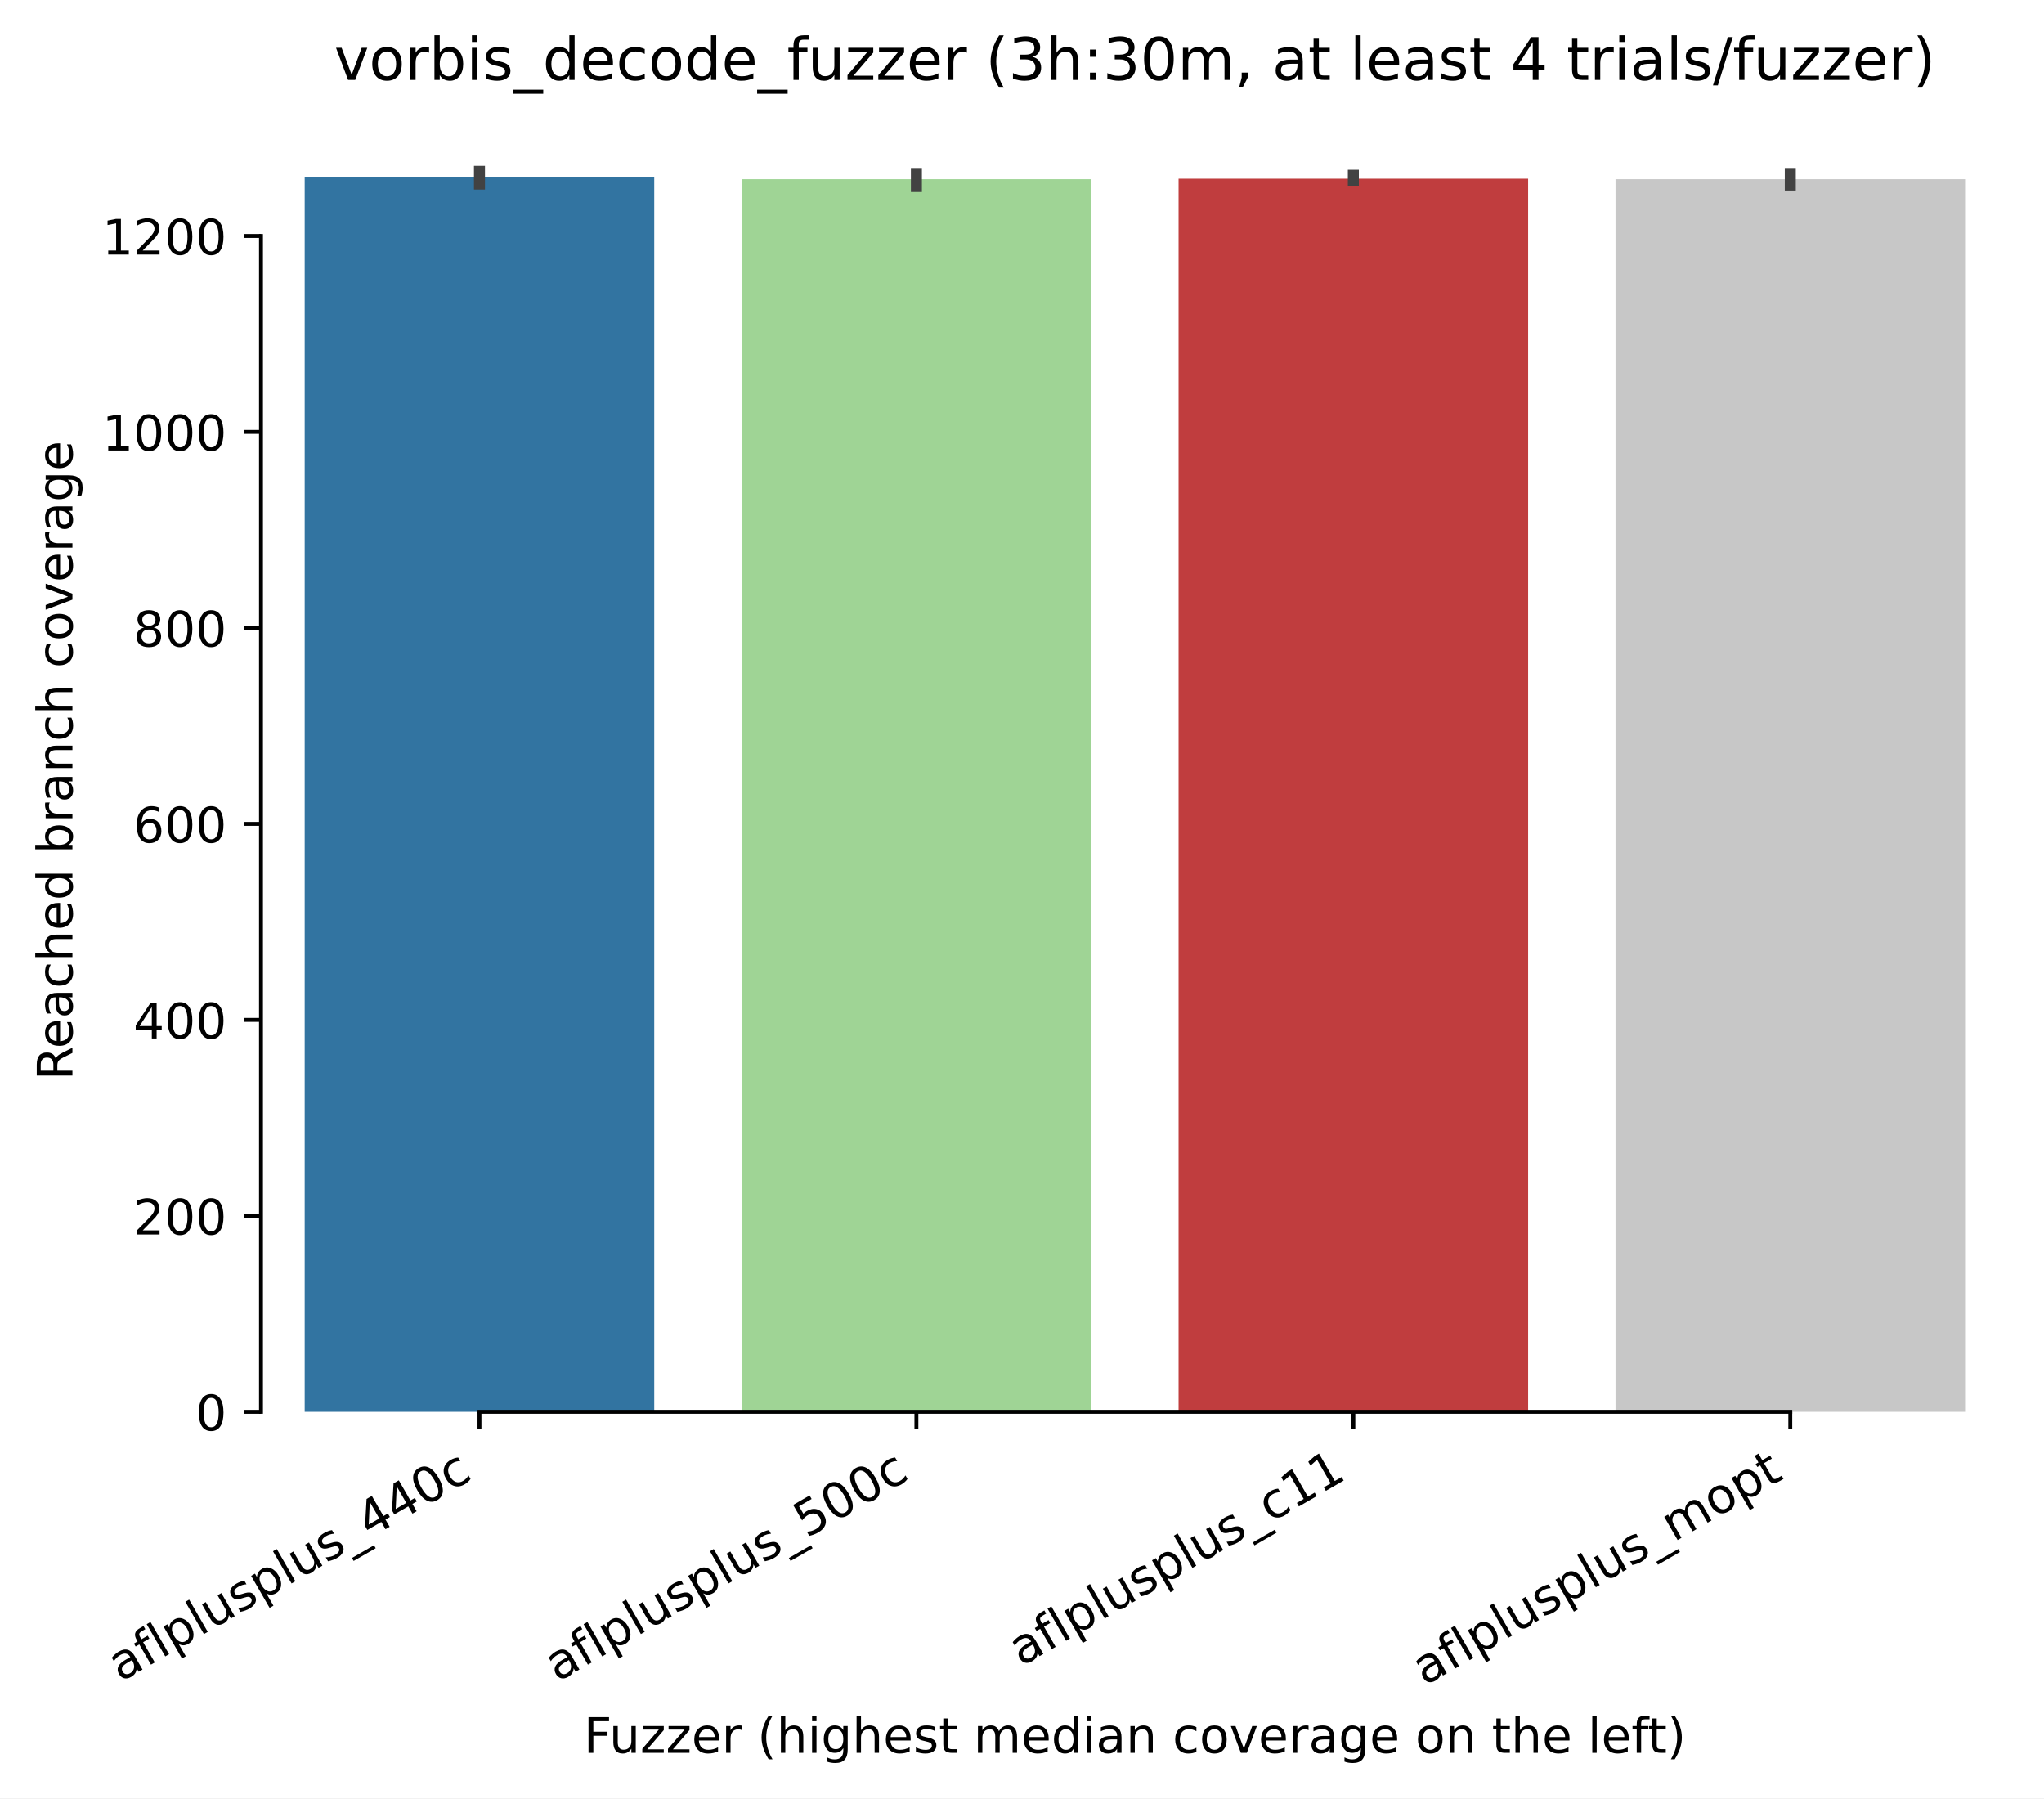
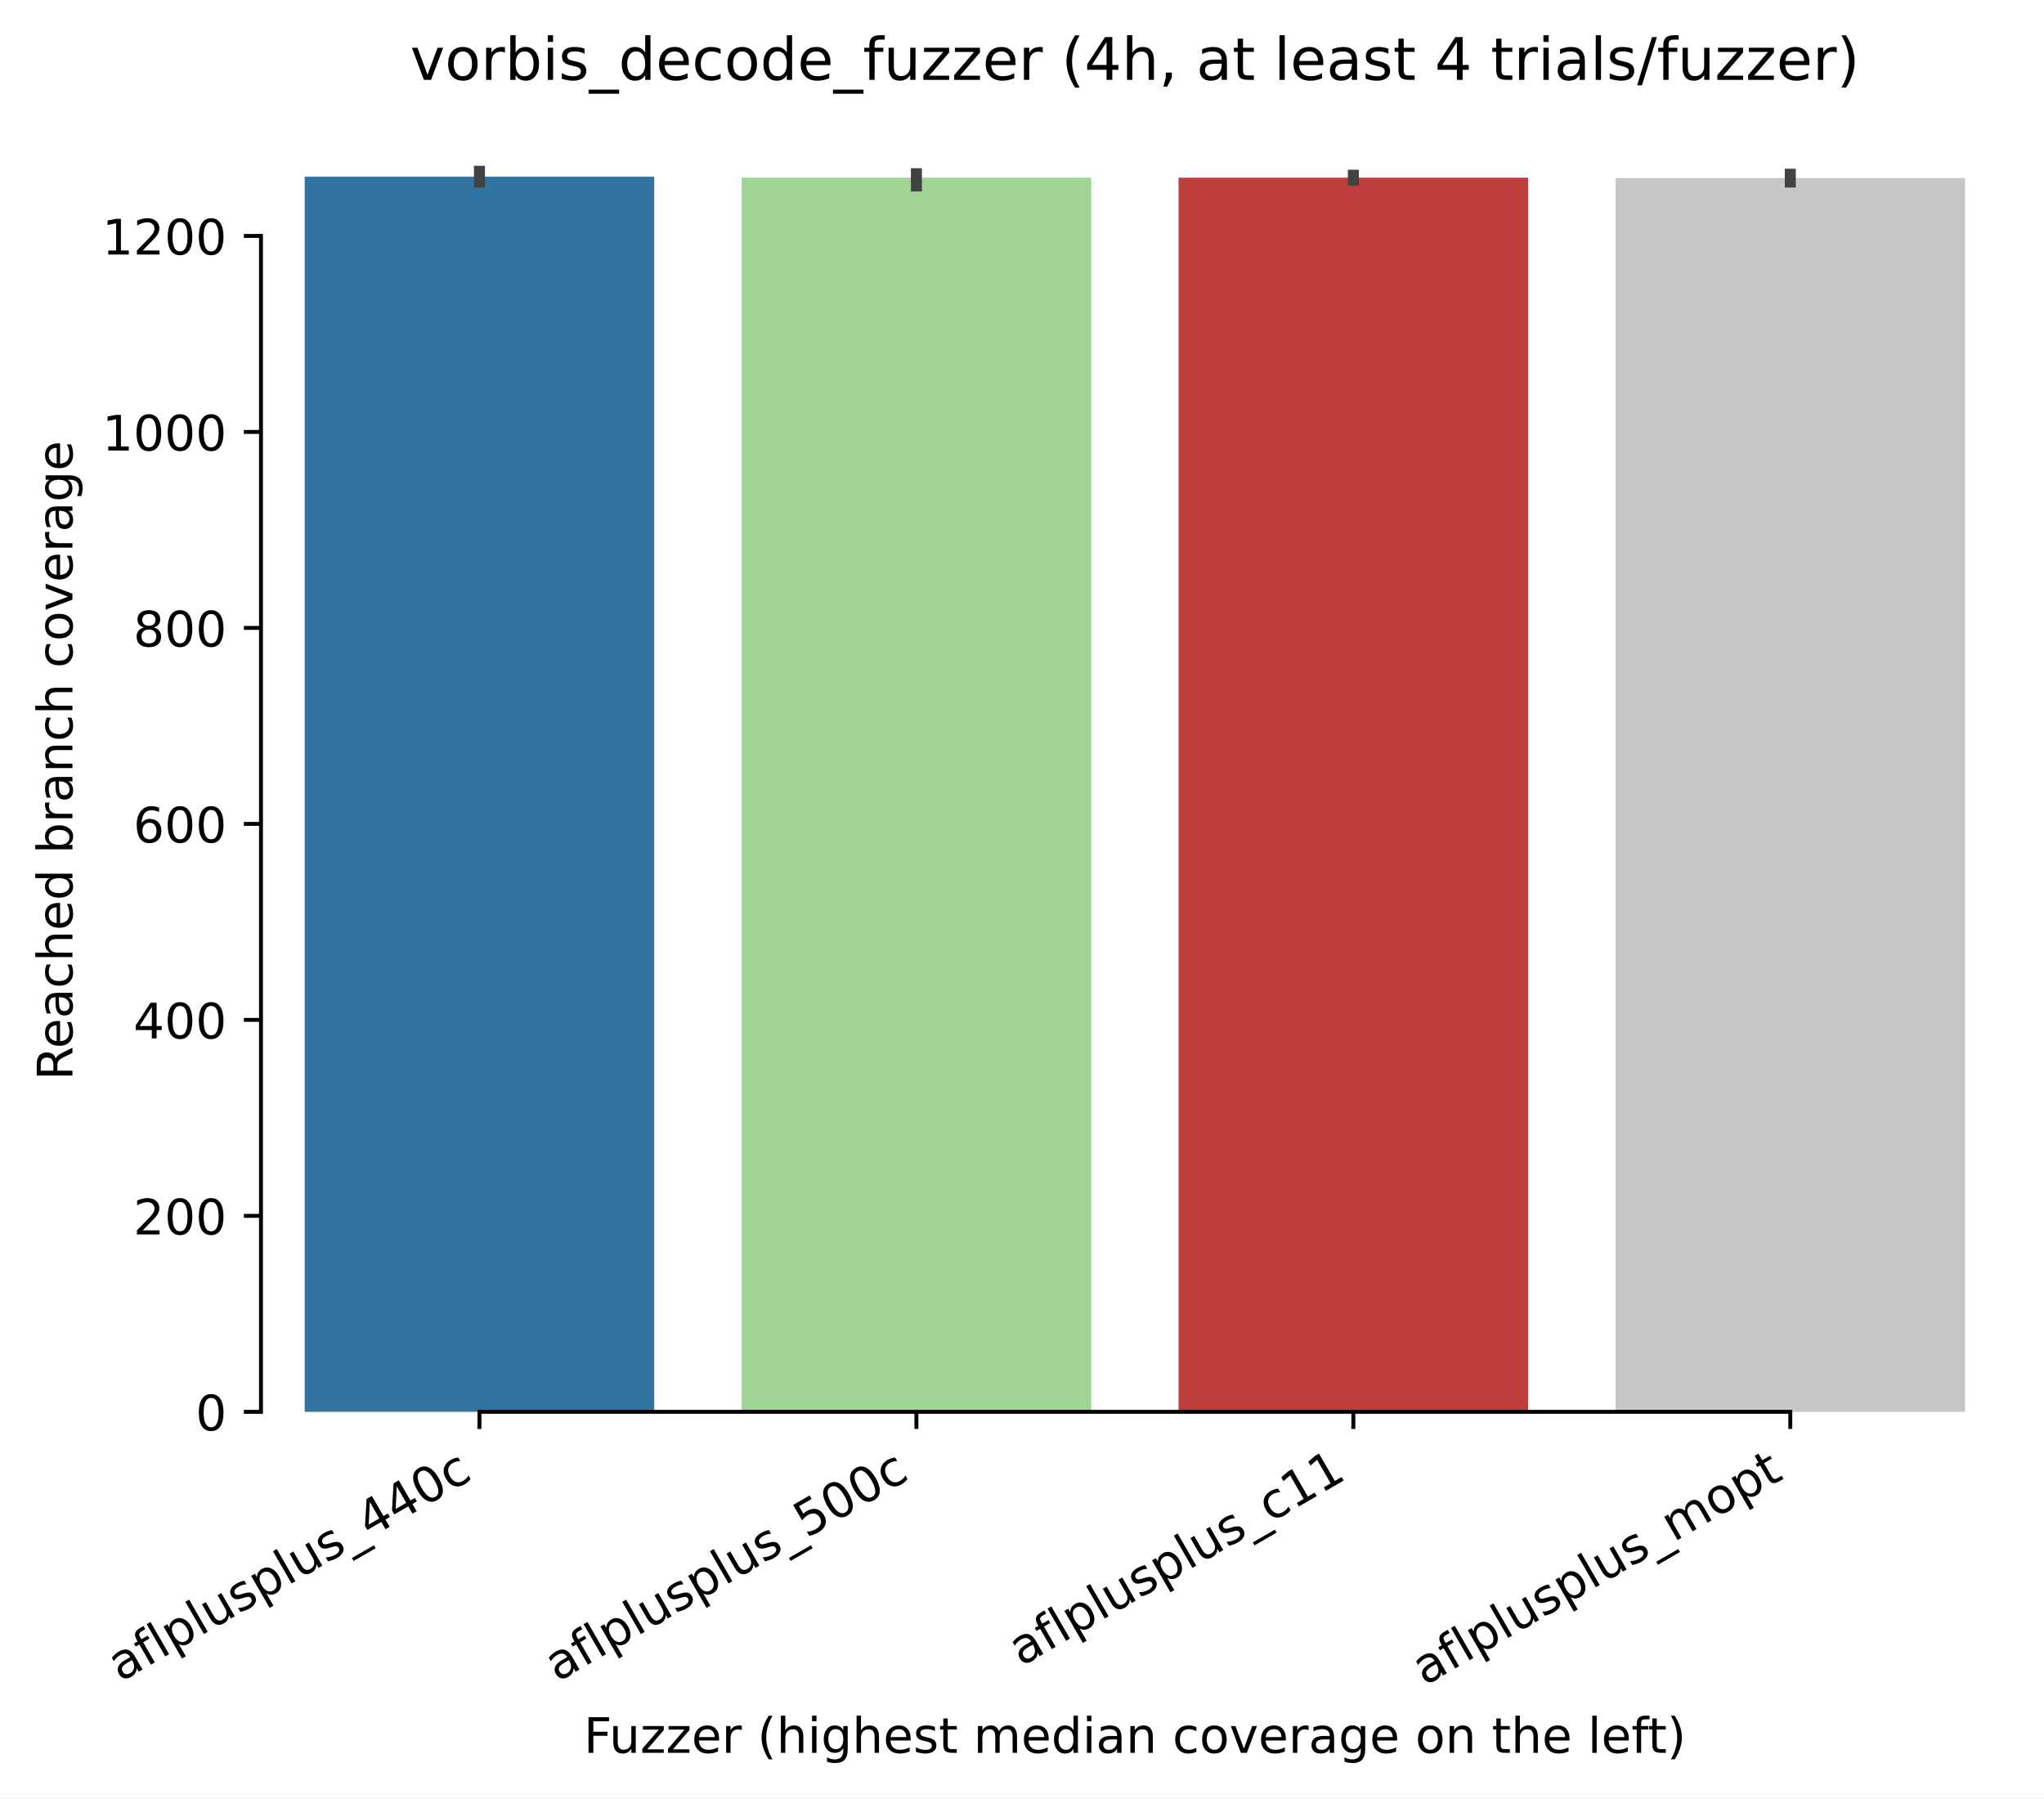
<svg xmlns="http://www.w3.org/2000/svg" xmlns:xlink="http://www.w3.org/1999/xlink" width="417.648pt" height="367.381pt" viewBox="0 0 417.648 367.381" version="1.1">
  <defs>
    <style type="text/css">*{stroke-linejoin: round; stroke-linecap: butt}</style>
  </defs>
  <g id="figure_1">
    <g id="patch_1">
      <path d="M 0 367.381  L 417.648 367.381  L 417.648 0  L 0 0  z " style="fill: #ffffff" />
    </g>
    <g id="axes_1">
      <g id="patch_2">
        <path d="M 53.328 288.43  L 410.448 288.43  L 410.448 22.318  L 53.328 22.318  z " style="fill: #ffffff" />
      </g>
      <g id="patch_3">
-         <path d="M 62.256 288.43  L 133.68 288.43  L 133.68 36.091  L 62.256 36.091  z " clip-path="url(#p01174672d9)" style="fill: #3274a1" />
+         <path d="M 62.256 288.43  L 133.68 288.43  L 133.68 36.091  L 62.256 36.091  z " clip-path="url(#p5351b01f39)" style="fill: #3274a1" />
      </g>
      <g id="patch_4">
-         <path d="M 151.536 288.43  L 222.96 288.43  L 222.96 36.592  L 151.536 36.592  z " clip-path="url(#p01174672d9)" style="fill: #9fd495" />
+         <path d="M 151.536 288.43  L 222.96 288.43  L 222.96 36.291  L 151.536 36.291  z " clip-path="url(#p5351b01f39)" style="fill: #9fd495" />
      </g>
      <g id="patch_5">
-         <path d="M 240.816 288.43  L 312.24 288.43  L 312.24 36.492  L 240.816 36.492  z " clip-path="url(#p01174672d9)" style="fill: #c03d3e" />
+         <path d="M 240.816 288.43  L 312.24 288.43  L 312.24 36.291  L 240.816 36.291  z " clip-path="url(#p5351b01f39)" style="fill: #c03d3e" />
      </g>
      <g id="patch_6">
-         <path d="M 330.096 288.43  L 401.52 288.43  L 401.52 36.592  L 330.096 36.592  z " clip-path="url(#p01174672d9)" style="fill: #c7c7c7" />
+         <path d="M 330.096 288.43  L 401.52 288.43  L 401.52 36.391  L 330.096 36.391  z " clip-path="url(#p5351b01f39)" style="fill: #c7c7c7" />
      </g>
      <g id="matplotlib.axis_1">
        <g id="xtick_1">
          <g id="line2d_1">
            <defs>
-               <path id="m7e0eec6a4f" d="M 0 0  L 0 3.5  " style="stroke: #000000; stroke-width: 0.8" />
+               <path id="m32905f168a" d="M 0 0  L 0 3.5  " style="stroke: #000000; stroke-width: 0.8" />
            </defs>
            <g>
-               <use xlink:href="#m7e0eec6a4f" x="97.968" y="288.43" style="stroke: #000000; stroke-width: 0.8" />
+               <use xlink:href="#m32905f168a" x="97.968" y="288.43" style="stroke: #000000; stroke-width: 0.8" />
            </g>
          </g>
          <g id="text_1">
            <g transform="translate(24.59788 343.6903) rotate(-30) scale(0.1 -0.1)">
              <defs>
                <path id="DejaVuSans-61" d="M 2194 1759  Q 1497 1759 1228 1600  Q 959 1441 959 1056  Q 959 750 1161 570  Q 1363 391 1709 391  Q 2188 391 2477 730  Q 2766 1069 2766 1631  L 2766 1759  L 2194 1759  z M 3341 1997  L 3341 0  L 2766 0  L 2766 531  Q 2569 213 2275 61  Q 1981 -91 1556 -91  Q 1019 -91 701 211  Q 384 513 384 1019  Q 384 1609 779 1909  Q 1175 2209 1959 2209  L 2766 2209  L 2766 2266  Q 2766 2663 2505 2880  Q 2244 3097 1772 3097  Q 1472 3097 1187 3025  Q 903 2953 641 2809  L 641 3341  Q 956 3463 1253 3523  Q 1550 3584 1831 3584  Q 2591 3584 2966 3190  Q 3341 2797 3341 1997  z " transform="scale(0.015625)" />
                <path id="DejaVuSans-66" d="M 2375 4863  L 2375 4384  L 1825 4384  Q 1516 4384 1395 4259  Q 1275 4134 1275 3809  L 1275 3500  L 2222 3500  L 2222 3053  L 1275 3053  L 1275 0  L 697 0  L 697 3053  L 147 3053  L 147 3500  L 697 3500  L 697 3744  Q 697 4328 969 4595  Q 1241 4863 1831 4863  L 2375 4863  z " transform="scale(0.015625)" />
                <path id="DejaVuSans-6c" d="M 603 4863  L 1178 4863  L 1178 0  L 603 0  L 603 4863  z " transform="scale(0.015625)" />
                <path id="DejaVuSans-70" d="M 1159 525  L 1159 -1331  L 581 -1331  L 581 3500  L 1159 3500  L 1159 2969  Q 1341 3281 1617 3432  Q 1894 3584 2278 3584  Q 2916 3584 3314 3078  Q 3713 2572 3713 1747  Q 3713 922 3314 415  Q 2916 -91 2278 -91  Q 1894 -91 1617 61  Q 1341 213 1159 525  z M 3116 1747  Q 3116 2381 2855 2742  Q 2594 3103 2138 3103  Q 1681 3103 1420 2742  Q 1159 2381 1159 1747  Q 1159 1113 1420 752  Q 1681 391 2138 391  Q 2594 391 2855 752  Q 3116 1113 3116 1747  z " transform="scale(0.015625)" />
                <path id="DejaVuSans-75" d="M 544 1381  L 544 3500  L 1119 3500  L 1119 1403  Q 1119 906 1312 657  Q 1506 409 1894 409  Q 2359 409 2629 706  Q 2900 1003 2900 1516  L 2900 3500  L 3475 3500  L 3475 0  L 2900 0  L 2900 538  Q 2691 219 2414 64  Q 2138 -91 1772 -91  Q 1169 -91 856 284  Q 544 659 544 1381  z M 1991 3584  L 1991 3584  z " transform="scale(0.015625)" />
                <path id="DejaVuSans-73" d="M 2834 3397  L 2834 2853  Q 2591 2978 2328 3040  Q 2066 3103 1784 3103  Q 1356 3103 1142 2972  Q 928 2841 928 2578  Q 928 2378 1081 2264  Q 1234 2150 1697 2047  L 1894 2003  Q 2506 1872 2764 1633  Q 3022 1394 3022 966  Q 3022 478 2636 193  Q 2250 -91 1575 -91  Q 1294 -91 989 -36  Q 684 19 347 128  L 347 722  Q 666 556 975 473  Q 1284 391 1588 391  Q 1994 391 2212 530  Q 2431 669 2431 922  Q 2431 1156 2273 1281  Q 2116 1406 1581 1522  L 1381 1569  Q 847 1681 609 1914  Q 372 2147 372 2553  Q 372 3047 722 3315  Q 1072 3584 1716 3584  Q 2034 3584 2315 3537  Q 2597 3491 2834 3397  z " transform="scale(0.015625)" />
                <path id="DejaVuSans-5f" d="M 3263 -1063  L 3263 -1509  L -63 -1509  L -63 -1063  L 3263 -1063  z " transform="scale(0.015625)" />
                <path id="DejaVuSans-34" d="M 2419 4116  L 825 1625  L 2419 1625  L 2419 4116  z M 2253 4666  L 3047 4666  L 3047 1625  L 3713 1625  L 3713 1100  L 3047 1100  L 3047 0  L 2419 0  L 2419 1100  L 313 1100  L 313 1709  L 2253 4666  z " transform="scale(0.015625)" />
                <path id="DejaVuSans-30" d="M 2034 4250  Q 1547 4250 1301 3770  Q 1056 3291 1056 2328  Q 1056 1369 1301 889  Q 1547 409 2034 409  Q 2525 409 2770 889  Q 3016 1369 3016 2328  Q 3016 3291 2770 3770  Q 2525 4250 2034 4250  z M 2034 4750  Q 2819 4750 3233 4129  Q 3647 3509 3647 2328  Q 3647 1150 3233 529  Q 2819 -91 2034 -91  Q 1250 -91 836 529  Q 422 1150 422 2328  Q 422 3509 836 4129  Q 1250 4750 2034 4750  z " transform="scale(0.015625)" />
                <path id="DejaVuSans-63" d="M 3122 3366  L 3122 2828  Q 2878 2963 2633 3030  Q 2388 3097 2138 3097  Q 1578 3097 1268 2742  Q 959 2388 959 1747  Q 959 1106 1268 751  Q 1578 397 2138 397  Q 2388 397 2633 464  Q 2878 531 3122 666  L 3122 134  Q 2881 22 2623 -34  Q 2366 -91 2075 -91  Q 1284 -91 818 406  Q 353 903 353 1747  Q 353 2603 823 3093  Q 1294 3584 2113 3584  Q 2378 3584 2631 3529  Q 2884 3475 3122 3366  z " transform="scale(0.015625)" />
              </defs>
              <use xlink:href="#DejaVuSans-61" />
              <use xlink:href="#DejaVuSans-66" transform="translate(61.2793 0)" />
              <use xlink:href="#DejaVuSans-6c" transform="translate(96.48438 0)" />
              <use xlink:href="#DejaVuSans-70" transform="translate(124.2676 0)" />
              <use xlink:href="#DejaVuSans-6c" transform="translate(187.7441 0)" />
              <use xlink:href="#DejaVuSans-75" transform="translate(215.5273 0)" />
              <use xlink:href="#DejaVuSans-73" transform="translate(278.9062 0)" />
              <use xlink:href="#DejaVuSans-70" transform="translate(331.0059 0)" />
              <use xlink:href="#DejaVuSans-6c" transform="translate(394.4824 0)" />
              <use xlink:href="#DejaVuSans-75" transform="translate(422.2656 0)" />
              <use xlink:href="#DejaVuSans-73" transform="translate(485.6445 0)" />
              <use xlink:href="#DejaVuSans-5f" transform="translate(537.7441 0)" />
              <use xlink:href="#DejaVuSans-34" transform="translate(587.7441 0)" />
              <use xlink:href="#DejaVuSans-34" transform="translate(651.3672 0)" />
              <use xlink:href="#DejaVuSans-30" transform="translate(714.9902 0)" />
              <use xlink:href="#DejaVuSans-63" transform="translate(778.6133 0)" />
            </g>
          </g>
        </g>
        <g id="xtick_2">
          <g id="line2d_2">
            <g>
-               <use xlink:href="#m7e0eec6a4f" x="187.248" y="288.43" style="stroke: #000000; stroke-width: 0.8" />
+               <use xlink:href="#m32905f168a" x="187.248" y="288.43" style="stroke: #000000; stroke-width: 0.8" />
            </g>
          </g>
          <g id="text_2">
            <g transform="translate(113.8779 343.6903) rotate(-30) scale(0.1 -0.1)">
              <defs>
                <path id="DejaVuSans-35" d="M 691 4666  L 3169 4666  L 3169 4134  L 1269 4134  L 1269 2991  Q 1406 3038 1543 3061  Q 1681 3084 1819 3084  Q 2600 3084 3056 2656  Q 3513 2228 3513 1497  Q 3513 744 3044 326  Q 2575 -91 1722 -91  Q 1428 -91 1123 -41  Q 819 9 494 109  L 494 744  Q 775 591 1075 516  Q 1375 441 1709 441  Q 2250 441 2565 725  Q 2881 1009 2881 1497  Q 2881 1984 2565 2268  Q 2250 2553 1709 2553  Q 1456 2553 1204 2497  Q 953 2441 691 2322  L 691 4666  z " transform="scale(0.015625)" />
              </defs>
              <use xlink:href="#DejaVuSans-61" />
              <use xlink:href="#DejaVuSans-66" transform="translate(61.2793 0)" />
              <use xlink:href="#DejaVuSans-6c" transform="translate(96.48438 0)" />
              <use xlink:href="#DejaVuSans-70" transform="translate(124.2676 0)" />
              <use xlink:href="#DejaVuSans-6c" transform="translate(187.7441 0)" />
              <use xlink:href="#DejaVuSans-75" transform="translate(215.5273 0)" />
              <use xlink:href="#DejaVuSans-73" transform="translate(278.9062 0)" />
              <use xlink:href="#DejaVuSans-70" transform="translate(331.0059 0)" />
              <use xlink:href="#DejaVuSans-6c" transform="translate(394.4824 0)" />
              <use xlink:href="#DejaVuSans-75" transform="translate(422.2656 0)" />
              <use xlink:href="#DejaVuSans-73" transform="translate(485.6445 0)" />
              <use xlink:href="#DejaVuSans-5f" transform="translate(537.7441 0)" />
              <use xlink:href="#DejaVuSans-35" transform="translate(587.7441 0)" />
              <use xlink:href="#DejaVuSans-30" transform="translate(651.3672 0)" />
              <use xlink:href="#DejaVuSans-30" transform="translate(714.9902 0)" />
              <use xlink:href="#DejaVuSans-63" transform="translate(778.6133 0)" />
            </g>
          </g>
        </g>
        <g id="xtick_3">
          <g id="line2d_3">
            <g>
-               <use xlink:href="#m7e0eec6a4f" x="276.528" y="288.43" style="stroke: #000000; stroke-width: 0.8" />
+               <use xlink:href="#m32905f168a" x="276.528" y="288.43" style="stroke: #000000; stroke-width: 0.8" />
            </g>
          </g>
          <g id="text_3">
            <g transform="translate(208.668 340.509) rotate(-30) scale(0.1 -0.1)">
              <defs>
                <path id="DejaVuSans-31" d="M 794 531  L 1825 531  L 1825 4091  L 703 3866  L 703 4441  L 1819 4666  L 2450 4666  L 2450 531  L 3481 531  L 3481 0  L 794 0  L 794 531  z " transform="scale(0.015625)" />
              </defs>
              <use xlink:href="#DejaVuSans-61" />
              <use xlink:href="#DejaVuSans-66" transform="translate(61.2793 0)" />
              <use xlink:href="#DejaVuSans-6c" transform="translate(96.48438 0)" />
              <use xlink:href="#DejaVuSans-70" transform="translate(124.2676 0)" />
              <use xlink:href="#DejaVuSans-6c" transform="translate(187.7441 0)" />
              <use xlink:href="#DejaVuSans-75" transform="translate(215.5273 0)" />
              <use xlink:href="#DejaVuSans-73" transform="translate(278.9062 0)" />
              <use xlink:href="#DejaVuSans-70" transform="translate(331.0059 0)" />
              <use xlink:href="#DejaVuSans-6c" transform="translate(394.4824 0)" />
              <use xlink:href="#DejaVuSans-75" transform="translate(422.2656 0)" />
              <use xlink:href="#DejaVuSans-73" transform="translate(485.6445 0)" />
              <use xlink:href="#DejaVuSans-5f" transform="translate(537.7441 0)" />
              <use xlink:href="#DejaVuSans-63" transform="translate(587.7441 0)" />
              <use xlink:href="#DejaVuSans-31" transform="translate(642.7246 0)" />
              <use xlink:href="#DejaVuSans-31" transform="translate(706.3477 0)" />
            </g>
          </g>
        </g>
        <g id="xtick_4">
          <g id="line2d_4">
            <g>
-               <use xlink:href="#m7e0eec6a4f" x="365.808" y="288.43" style="stroke: #000000; stroke-width: 0.8" />
+               <use xlink:href="#m32905f168a" x="365.808" y="288.43" style="stroke: #000000; stroke-width: 0.8" />
            </g>
          </g>
          <g id="text_4">
            <g transform="translate(291.1023 344.4613) rotate(-30) scale(0.1 -0.1)">
              <defs>
                <path id="DejaVuSans-6d" d="M 3328 2828  Q 3544 3216 3844 3400  Q 4144 3584 4550 3584  Q 5097 3584 5394 3201  Q 5691 2819 5691 2113  L 5691 0  L 5113 0  L 5113 2094  Q 5113 2597 4934 2840  Q 4756 3084 4391 3084  Q 3944 3084 3684 2787  Q 3425 2491 3425 1978  L 3425 0  L 2847 0  L 2847 2094  Q 2847 2600 2669 2842  Q 2491 3084 2119 3084  Q 1678 3084 1418 2786  Q 1159 2488 1159 1978  L 1159 0  L 581 0  L 581 3500  L 1159 3500  L 1159 2956  Q 1356 3278 1631 3431  Q 1906 3584 2284 3584  Q 2666 3584 2933 3390  Q 3200 3197 3328 2828  z " transform="scale(0.015625)" />
                <path id="DejaVuSans-6f" d="M 1959 3097  Q 1497 3097 1228 2736  Q 959 2375 959 1747  Q 959 1119 1226 758  Q 1494 397 1959 397  Q 2419 397 2687 759  Q 2956 1122 2956 1747  Q 2956 2369 2687 2733  Q 2419 3097 1959 3097  z M 1959 3584  Q 2709 3584 3137 3096  Q 3566 2609 3566 1747  Q 3566 888 3137 398  Q 2709 -91 1959 -91  Q 1206 -91 779 398  Q 353 888 353 1747  Q 353 2609 779 3096  Q 1206 3584 1959 3584  z " transform="scale(0.015625)" />
                <path id="DejaVuSans-74" d="M 1172 4494  L 1172 3500  L 2356 3500  L 2356 3053  L 1172 3053  L 1172 1153  Q 1172 725 1289 603  Q 1406 481 1766 481  L 2356 481  L 2356 0  L 1766 0  Q 1100 0 847 248  Q 594 497 594 1153  L 594 3053  L 172 3053  L 172 3500  L 594 3500  L 594 4494  L 1172 4494  z " transform="scale(0.015625)" />
              </defs>
              <use xlink:href="#DejaVuSans-61" />
              <use xlink:href="#DejaVuSans-66" transform="translate(61.2793 0)" />
              <use xlink:href="#DejaVuSans-6c" transform="translate(96.48438 0)" />
              <use xlink:href="#DejaVuSans-70" transform="translate(124.2676 0)" />
              <use xlink:href="#DejaVuSans-6c" transform="translate(187.7441 0)" />
              <use xlink:href="#DejaVuSans-75" transform="translate(215.5273 0)" />
              <use xlink:href="#DejaVuSans-73" transform="translate(278.9062 0)" />
              <use xlink:href="#DejaVuSans-70" transform="translate(331.0059 0)" />
              <use xlink:href="#DejaVuSans-6c" transform="translate(394.4824 0)" />
              <use xlink:href="#DejaVuSans-75" transform="translate(422.2656 0)" />
              <use xlink:href="#DejaVuSans-73" transform="translate(485.6445 0)" />
              <use xlink:href="#DejaVuSans-5f" transform="translate(537.7441 0)" />
              <use xlink:href="#DejaVuSans-6d" transform="translate(587.7441 0)" />
              <use xlink:href="#DejaVuSans-6f" transform="translate(685.1562 0)" />
              <use xlink:href="#DejaVuSans-70" transform="translate(746.3379 0)" />
              <use xlink:href="#DejaVuSans-74" transform="translate(809.8145 0)" />
            </g>
          </g>
        </g>
        <g id="text_5">
          <g transform="translate(119.2702 358.1017) scale(0.1 -0.1)">
            <defs>
              <path id="DejaVuSans-46" d="M 628 4666  L 3309 4666  L 3309 4134  L 1259 4134  L 1259 2759  L 3109 2759  L 3109 2228  L 1259 2228  L 1259 0  L 628 0  L 628 4666  z " transform="scale(0.015625)" />
              <path id="DejaVuSans-7a" d="M 353 3500  L 3084 3500  L 3084 2975  L 922 459  L 3084 459  L 3084 0  L 275 0  L 275 525  L 2438 3041  L 353 3041  L 353 3500  z " transform="scale(0.015625)" />
              <path id="DejaVuSans-65" d="M 3597 1894  L 3597 1613  L 953 1613  Q 991 1019 1311 708  Q 1631 397 2203 397  Q 2534 397 2845 478  Q 3156 559 3463 722  L 3463 178  Q 3153 47 2828 -22  Q 2503 -91 2169 -91  Q 1331 -91 842 396  Q 353 884 353 1716  Q 353 2575 817 3079  Q 1281 3584 2069 3584  Q 2775 3584 3186 3129  Q 3597 2675 3597 1894  z M 3022 2063  Q 3016 2534 2758 2815  Q 2500 3097 2075 3097  Q 1594 3097 1305 2825  Q 1016 2553 972 2059  L 3022 2063  z " transform="scale(0.015625)" />
              <path id="DejaVuSans-72" d="M 2631 2963  Q 2534 3019 2420 3045  Q 2306 3072 2169 3072  Q 1681 3072 1420 2755  Q 1159 2438 1159 1844  L 1159 0  L 581 0  L 581 3500  L 1159 3500  L 1159 2956  Q 1341 3275 1631 3429  Q 1922 3584 2338 3584  Q 2397 3584 2469 3576  Q 2541 3569 2628 3553  L 2631 2963  z " transform="scale(0.015625)" />
              <path id="DejaVuSans-20" transform="scale(0.015625)" />
              <path id="DejaVuSans-28" d="M 1984 4856  Q 1566 4138 1362 3434  Q 1159 2731 1159 2009  Q 1159 1288 1364 580  Q 1569 -128 1984 -844  L 1484 -844  Q 1016 -109 783 600  Q 550 1309 550 2009  Q 550 2706 781 3412  Q 1013 4119 1484 4856  L 1984 4856  z " transform="scale(0.015625)" />
              <path id="DejaVuSans-68" d="M 3513 2113  L 3513 0  L 2938 0  L 2938 2094  Q 2938 2591 2744 2837  Q 2550 3084 2163 3084  Q 1697 3084 1428 2787  Q 1159 2491 1159 1978  L 1159 0  L 581 0  L 581 4863  L 1159 4863  L 1159 2956  Q 1366 3272 1645 3428  Q 1925 3584 2291 3584  Q 2894 3584 3203 3211  Q 3513 2838 3513 2113  z " transform="scale(0.015625)" />
              <path id="DejaVuSans-69" d="M 603 3500  L 1178 3500  L 1178 0  L 603 0  L 603 3500  z M 603 4863  L 1178 4863  L 1178 4134  L 603 4134  L 603 4863  z " transform="scale(0.015625)" />
              <path id="DejaVuSans-67" d="M 2906 1791  Q 2906 2416 2648 2759  Q 2391 3103 1925 3103  Q 1463 3103 1205 2759  Q 947 2416 947 1791  Q 947 1169 1205 825  Q 1463 481 1925 481  Q 2391 481 2648 825  Q 2906 1169 2906 1791  z M 3481 434  Q 3481 -459 3084 -895  Q 2688 -1331 1869 -1331  Q 1566 -1331 1297 -1286  Q 1028 -1241 775 -1147  L 775 -588  Q 1028 -725 1275 -790  Q 1522 -856 1778 -856  Q 2344 -856 2625 -561  Q 2906 -266 2906 331  L 2906 616  Q 2728 306 2450 153  Q 2172 0 1784 0  Q 1141 0 747 490  Q 353 981 353 1791  Q 353 2603 747 3093  Q 1141 3584 1784 3584  Q 2172 3584 2450 3431  Q 2728 3278 2906 2969  L 2906 3500  L 3481 3500  L 3481 434  z " transform="scale(0.015625)" />
              <path id="DejaVuSans-64" d="M 2906 2969  L 2906 4863  L 3481 4863  L 3481 0  L 2906 0  L 2906 525  Q 2725 213 2448 61  Q 2172 -91 1784 -91  Q 1150 -91 751 415  Q 353 922 353 1747  Q 353 2572 751 3078  Q 1150 3584 1784 3584  Q 2172 3584 2448 3432  Q 2725 3281 2906 2969  z M 947 1747  Q 947 1113 1208 752  Q 1469 391 1925 391  Q 2381 391 2643 752  Q 2906 1113 2906 1747  Q 2906 2381 2643 2742  Q 2381 3103 1925 3103  Q 1469 3103 1208 2742  Q 947 2381 947 1747  z " transform="scale(0.015625)" />
              <path id="DejaVuSans-6e" d="M 3513 2113  L 3513 0  L 2938 0  L 2938 2094  Q 2938 2591 2744 2837  Q 2550 3084 2163 3084  Q 1697 3084 1428 2787  Q 1159 2491 1159 1978  L 1159 0  L 581 0  L 581 3500  L 1159 3500  L 1159 2956  Q 1366 3272 1645 3428  Q 1925 3584 2291 3584  Q 2894 3584 3203 3211  Q 3513 2838 3513 2113  z " transform="scale(0.015625)" />
              <path id="DejaVuSans-76" d="M 191 3500  L 800 3500  L 1894 563  L 2988 3500  L 3597 3500  L 2284 0  L 1503 0  L 191 3500  z " transform="scale(0.015625)" />
              <path id="DejaVuSans-29" d="M 513 4856  L 1013 4856  Q 1481 4119 1714 3412  Q 1947 2706 1947 2009  Q 1947 1309 1714 600  Q 1481 -109 1013 -844  L 513 -844  Q 928 -128 1133 580  Q 1338 1288 1338 2009  Q 1338 2731 1133 3434  Q 928 4138 513 4856  z " transform="scale(0.015625)" />
            </defs>
            <use xlink:href="#DejaVuSans-46" />
            <use xlink:href="#DejaVuSans-75" transform="translate(52.01953 0)" />
            <use xlink:href="#DejaVuSans-7a" transform="translate(115.3984 0)" />
            <use xlink:href="#DejaVuSans-7a" transform="translate(167.8887 0)" />
            <use xlink:href="#DejaVuSans-65" transform="translate(220.3789 0)" />
            <use xlink:href="#DejaVuSans-72" transform="translate(281.9023 0)" />
            <use xlink:href="#DejaVuSans-20" transform="translate(323.0156 0)" />
            <use xlink:href="#DejaVuSans-28" transform="translate(354.8027 0)" />
            <use xlink:href="#DejaVuSans-68" transform="translate(393.8164 0)" />
            <use xlink:href="#DejaVuSans-69" transform="translate(457.1953 0)" />
            <use xlink:href="#DejaVuSans-67" transform="translate(484.9785 0)" />
            <use xlink:href="#DejaVuSans-68" transform="translate(548.4551 0)" />
            <use xlink:href="#DejaVuSans-65" transform="translate(611.834 0)" />
            <use xlink:href="#DejaVuSans-73" transform="translate(673.3574 0)" />
            <use xlink:href="#DejaVuSans-74" transform="translate(725.457 0)" />
            <use xlink:href="#DejaVuSans-20" transform="translate(764.666 0)" />
            <use xlink:href="#DejaVuSans-6d" transform="translate(796.4531 0)" />
            <use xlink:href="#DejaVuSans-65" transform="translate(893.8652 0)" />
            <use xlink:href="#DejaVuSans-64" transform="translate(955.3887 0)" />
            <use xlink:href="#DejaVuSans-69" transform="translate(1018.865 0)" />
            <use xlink:href="#DejaVuSans-61" transform="translate(1046.648 0)" />
            <use xlink:href="#DejaVuSans-6e" transform="translate(1107.928 0)" />
            <use xlink:href="#DejaVuSans-20" transform="translate(1171.307 0)" />
            <use xlink:href="#DejaVuSans-63" transform="translate(1203.094 0)" />
            <use xlink:href="#DejaVuSans-6f" transform="translate(1258.074 0)" />
            <use xlink:href="#DejaVuSans-76" transform="translate(1319.256 0)" />
            <use xlink:href="#DejaVuSans-65" transform="translate(1378.436 0)" />
            <use xlink:href="#DejaVuSans-72" transform="translate(1439.959 0)" />
            <use xlink:href="#DejaVuSans-61" transform="translate(1481.072 0)" />
            <use xlink:href="#DejaVuSans-67" transform="translate(1542.352 0)" />
            <use xlink:href="#DejaVuSans-65" transform="translate(1605.828 0)" />
            <use xlink:href="#DejaVuSans-20" transform="translate(1667.352 0)" />
            <use xlink:href="#DejaVuSans-6f" transform="translate(1699.139 0)" />
            <use xlink:href="#DejaVuSans-6e" transform="translate(1760.32 0)" />
            <use xlink:href="#DejaVuSans-20" transform="translate(1823.699 0)" />
            <use xlink:href="#DejaVuSans-74" transform="translate(1855.486 0)" />
            <use xlink:href="#DejaVuSans-68" transform="translate(1894.695 0)" />
            <use xlink:href="#DejaVuSans-65" transform="translate(1958.074 0)" />
            <use xlink:href="#DejaVuSans-20" transform="translate(2019.598 0)" />
            <use xlink:href="#DejaVuSans-6c" transform="translate(2051.385 0)" />
            <use xlink:href="#DejaVuSans-65" transform="translate(2079.168 0)" />
            <use xlink:href="#DejaVuSans-66" transform="translate(2140.691 0)" />
            <use xlink:href="#DejaVuSans-74" transform="translate(2174.146 0)" />
            <use xlink:href="#DejaVuSans-29" transform="translate(2213.355 0)" />
          </g>
        </g>
      </g>
      <g id="matplotlib.axis_2">
        <g id="ytick_1">
          <g id="line2d_5">
            <defs>
-               <path id="ma20be5e46c" d="M 0 0  L -3.5 0  " style="stroke: #000000; stroke-width: 0.8" />
+               <path id="m2eea8f72e0" d="M 0 0  L -3.5 0  " style="stroke: #000000; stroke-width: 0.8" />
            </defs>
            <g>
-               <use xlink:href="#ma20be5e46c" x="53.328" y="288.43" style="stroke: #000000; stroke-width: 0.8" />
+               <use xlink:href="#m2eea8f72e0" x="53.328" y="288.43" style="stroke: #000000; stroke-width: 0.8" />
            </g>
          </g>
          <g id="text_6">
            <g transform="translate(39.96563 292.2293) scale(0.1 -0.1)">
              <use xlink:href="#DejaVuSans-30" />
            </g>
          </g>
        </g>
        <g id="ytick_2">
          <g id="line2d_6">
            <g>
-               <use xlink:href="#ma20be5e46c" x="53.328" y="248.392" style="stroke: #000000; stroke-width: 0.8" />
+               <use xlink:href="#m2eea8f72e0" x="53.328" y="248.392" style="stroke: #000000; stroke-width: 0.8" />
            </g>
          </g>
          <g id="text_7">
            <g transform="translate(27.24063 252.1914) scale(0.1 -0.1)">
              <defs>
                <path id="DejaVuSans-32" d="M 1228 531  L 3431 531  L 3431 0  L 469 0  L 469 531  Q 828 903 1448 1529  Q 2069 2156 2228 2338  Q 2531 2678 2651 2914  Q 2772 3150 2772 3378  Q 2772 3750 2511 3984  Q 2250 4219 1831 4219  Q 1534 4219 1204 4116  Q 875 4013 500 3803  L 500 4441  Q 881 4594 1212 4672  Q 1544 4750 1819 4750  Q 2544 4750 2975 4387  Q 3406 4025 3406 3419  Q 3406 3131 3298 2873  Q 3191 2616 2906 2266  Q 2828 2175 2409 1742  Q 1991 1309 1228 531  z " transform="scale(0.015625)" />
              </defs>
              <use xlink:href="#DejaVuSans-32" />
              <use xlink:href="#DejaVuSans-30" transform="translate(63.62305 0)" />
              <use xlink:href="#DejaVuSans-30" transform="translate(127.2461 0)" />
            </g>
          </g>
        </g>
        <g id="ytick_3">
          <g id="line2d_7">
            <g>
-               <use xlink:href="#ma20be5e46c" x="53.328" y="208.354" style="stroke: #000000; stroke-width: 0.8" />
+               <use xlink:href="#m2eea8f72e0" x="53.328" y="208.354" style="stroke: #000000; stroke-width: 0.8" />
            </g>
          </g>
          <g id="text_8">
            <g transform="translate(27.24063 212.1535) scale(0.1 -0.1)">
              <use xlink:href="#DejaVuSans-34" />
              <use xlink:href="#DejaVuSans-30" transform="translate(63.62305 0)" />
              <use xlink:href="#DejaVuSans-30" transform="translate(127.2461 0)" />
            </g>
          </g>
        </g>
        <g id="ytick_4">
          <g id="line2d_8">
            <g>
-               <use xlink:href="#ma20be5e46c" x="53.328" y="168.316" style="stroke: #000000; stroke-width: 0.8" />
+               <use xlink:href="#m2eea8f72e0" x="53.328" y="168.316" style="stroke: #000000; stroke-width: 0.8" />
            </g>
          </g>
          <g id="text_9">
            <g transform="translate(27.24063 172.1156) scale(0.1 -0.1)">
              <defs>
                <path id="DejaVuSans-36" d="M 2113 2584  Q 1688 2584 1439 2293  Q 1191 2003 1191 1497  Q 1191 994 1439 701  Q 1688 409 2113 409  Q 2538 409 2786 701  Q 3034 994 3034 1497  Q 3034 2003 2786 2293  Q 2538 2584 2113 2584  z M 3366 4563  L 3366 3988  Q 3128 4100 2886 4159  Q 2644 4219 2406 4219  Q 1781 4219 1451 3797  Q 1122 3375 1075 2522  Q 1259 2794 1537 2939  Q 1816 3084 2150 3084  Q 2853 3084 3261 2657  Q 3669 2231 3669 1497  Q 3669 778 3244 343  Q 2819 -91 2113 -91  Q 1303 -91 875 529  Q 447 1150 447 2328  Q 447 3434 972 4092  Q 1497 4750 2381 4750  Q 2619 4750 2861 4703  Q 3103 4656 3366 4563  z " transform="scale(0.015625)" />
              </defs>
              <use xlink:href="#DejaVuSans-36" />
              <use xlink:href="#DejaVuSans-30" transform="translate(63.62305 0)" />
              <use xlink:href="#DejaVuSans-30" transform="translate(127.2461 0)" />
            </g>
          </g>
        </g>
        <g id="ytick_5">
          <g id="line2d_9">
            <g>
-               <use xlink:href="#ma20be5e46c" x="53.328" y="128.278" style="stroke: #000000; stroke-width: 0.8" />
+               <use xlink:href="#m2eea8f72e0" x="53.328" y="128.278" style="stroke: #000000; stroke-width: 0.8" />
            </g>
          </g>
          <g id="text_10">
            <g transform="translate(27.24063 132.0777) scale(0.1 -0.1)">
              <defs>
                <path id="DejaVuSans-38" d="M 2034 2216  Q 1584 2216 1326 1975  Q 1069 1734 1069 1313  Q 1069 891 1326 650  Q 1584 409 2034 409  Q 2484 409 2743 651  Q 3003 894 3003 1313  Q 3003 1734 2745 1975  Q 2488 2216 2034 2216  z M 1403 2484  Q 997 2584 770 2862  Q 544 3141 544 3541  Q 544 4100 942 4425  Q 1341 4750 2034 4750  Q 2731 4750 3128 4425  Q 3525 4100 3525 3541  Q 3525 3141 3298 2862  Q 3072 2584 2669 2484  Q 3125 2378 3379 2068  Q 3634 1759 3634 1313  Q 3634 634 3220 271  Q 2806 -91 2034 -91  Q 1263 -91 848 271  Q 434 634 434 1313  Q 434 1759 690 2068  Q 947 2378 1403 2484  z M 1172 3481  Q 1172 3119 1398 2916  Q 1625 2713 2034 2713  Q 2441 2713 2670 2916  Q 2900 3119 2900 3481  Q 2900 3844 2670 4047  Q 2441 4250 2034 4250  Q 1625 4250 1398 4047  Q 1172 3844 1172 3481  z " transform="scale(0.015625)" />
              </defs>
              <use xlink:href="#DejaVuSans-38" />
              <use xlink:href="#DejaVuSans-30" transform="translate(63.62305 0)" />
              <use xlink:href="#DejaVuSans-30" transform="translate(127.2461 0)" />
            </g>
          </g>
        </g>
        <g id="ytick_6">
          <g id="line2d_10">
            <g>
-               <use xlink:href="#ma20be5e46c" x="53.328" y="88.241" style="stroke: #000000; stroke-width: 0.8" />
+               <use xlink:href="#m2eea8f72e0" x="53.328" y="88.241" style="stroke: #000000; stroke-width: 0.8" />
            </g>
          </g>
          <g id="text_11">
            <g transform="translate(20.87813 92.03977) scale(0.1 -0.1)">
              <use xlink:href="#DejaVuSans-31" />
              <use xlink:href="#DejaVuSans-30" transform="translate(63.62305 0)" />
              <use xlink:href="#DejaVuSans-30" transform="translate(127.2461 0)" />
              <use xlink:href="#DejaVuSans-30" transform="translate(190.8691 0)" />
            </g>
          </g>
        </g>
        <g id="ytick_7">
          <g id="line2d_11">
            <g>
-               <use xlink:href="#ma20be5e46c" x="53.328" y="48.203" style="stroke: #000000; stroke-width: 0.8" />
+               <use xlink:href="#m2eea8f72e0" x="53.328" y="48.203" style="stroke: #000000; stroke-width: 0.8" />
            </g>
          </g>
          <g id="text_12">
            <g transform="translate(20.87813 52.00186) scale(0.1 -0.1)">
              <use xlink:href="#DejaVuSans-31" />
              <use xlink:href="#DejaVuSans-32" transform="translate(63.62305 0)" />
              <use xlink:href="#DejaVuSans-30" transform="translate(127.2461 0)" />
              <use xlink:href="#DejaVuSans-30" transform="translate(190.8691 0)" />
            </g>
          </g>
        </g>
        <g id="text_13">
          <g transform="translate(14.79844 220.7062) rotate(-90) scale(0.1 -0.1)">
            <defs>
              <path id="DejaVuSans-52" d="M 2841 2188  Q 3044 2119 3236 1894  Q 3428 1669 3622 1275  L 4263 0  L 3584 0  L 2988 1197  Q 2756 1666 2539 1819  Q 2322 1972 1947 1972  L 1259 1972  L 1259 0  L 628 0  L 628 4666  L 2053 4666  Q 2853 4666 3247 4331  Q 3641 3997 3641 3322  Q 3641 2881 3436 2590  Q 3231 2300 2841 2188  z M 1259 4147  L 1259 2491  L 2053 2491  Q 2509 2491 2742 2702  Q 2975 2913 2975 3322  Q 2975 3731 2742 3939  Q 2509 4147 2053 4147  L 1259 4147  z " transform="scale(0.015625)" />
              <path id="DejaVuSans-62" d="M 3116 1747  Q 3116 2381 2855 2742  Q 2594 3103 2138 3103  Q 1681 3103 1420 2742  Q 1159 2381 1159 1747  Q 1159 1113 1420 752  Q 1681 391 2138 391  Q 2594 391 2855 752  Q 3116 1113 3116 1747  z M 1159 2969  Q 1341 3281 1617 3432  Q 1894 3584 2278 3584  Q 2916 3584 3314 3078  Q 3713 2572 3713 1747  Q 3713 922 3314 415  Q 2916 -91 2278 -91  Q 1894 -91 1617 61  Q 1341 213 1159 525  L 1159 0  L 581 0  L 581 4863  L 1159 4863  L 1159 2969  z " transform="scale(0.015625)" />
            </defs>
            <use xlink:href="#DejaVuSans-52" />
            <use xlink:href="#DejaVuSans-65" transform="translate(64.98242 0)" />
            <use xlink:href="#DejaVuSans-61" transform="translate(126.5059 0)" />
            <use xlink:href="#DejaVuSans-63" transform="translate(187.7852 0)" />
            <use xlink:href="#DejaVuSans-68" transform="translate(242.7656 0)" />
            <use xlink:href="#DejaVuSans-65" transform="translate(306.1445 0)" />
            <use xlink:href="#DejaVuSans-64" transform="translate(367.668 0)" />
            <use xlink:href="#DejaVuSans-20" transform="translate(431.1445 0)" />
            <use xlink:href="#DejaVuSans-62" transform="translate(462.9316 0)" />
            <use xlink:href="#DejaVuSans-72" transform="translate(526.4082 0)" />
            <use xlink:href="#DejaVuSans-61" transform="translate(567.5215 0)" />
            <use xlink:href="#DejaVuSans-6e" transform="translate(628.8008 0)" />
            <use xlink:href="#DejaVuSans-63" transform="translate(692.1797 0)" />
            <use xlink:href="#DejaVuSans-68" transform="translate(747.1602 0)" />
            <use xlink:href="#DejaVuSans-20" transform="translate(810.5391 0)" />
            <use xlink:href="#DejaVuSans-63" transform="translate(842.3262 0)" />
            <use xlink:href="#DejaVuSans-6f" transform="translate(897.3066 0)" />
            <use xlink:href="#DejaVuSans-76" transform="translate(958.4883 0)" />
            <use xlink:href="#DejaVuSans-65" transform="translate(1017.668 0)" />
            <use xlink:href="#DejaVuSans-72" transform="translate(1079.191 0)" />
            <use xlink:href="#DejaVuSans-61" transform="translate(1120.305 0)" />
            <use xlink:href="#DejaVuSans-67" transform="translate(1181.584 0)" />
            <use xlink:href="#DejaVuSans-65" transform="translate(1245.061 0)" />
          </g>
        </g>
      </g>
      <g id="line2d_12">
-         <path d="M 97.968 37.593  L 97.968 34.99  " clip-path="url(#p01174672d9)" style="fill: none; stroke: #424242; stroke-width: 2.25; stroke-linecap: square" />
+         <path d="M 97.968 37.192  L 97.968 34.99  " clip-path="url(#p5351b01f39)" style="fill: none; stroke: #424242; stroke-width: 2.25; stroke-linecap: square" />
      </g>
      <g id="line2d_13">
-         <path d="M 187.248 38.093  L 187.248 35.591  " clip-path="url(#p01174672d9)" style="fill: none; stroke: #424242; stroke-width: 2.25; stroke-linecap: square" />
+         <path d="M 187.248 37.993  L 187.248 35.491  " clip-path="url(#p5351b01f39)" style="fill: none; stroke: #424242; stroke-width: 2.25; stroke-linecap: square" />
      </g>
      <g id="line2d_14">
-         <path d="M 276.528 36.792  L 276.528 35.791  " clip-path="url(#p01174672d9)" style="fill: none; stroke: #424242; stroke-width: 2.25; stroke-linecap: square" />
+         <path d="M 276.528 36.792  L 276.528 35.791  " clip-path="url(#p5351b01f39)" style="fill: none; stroke: #424242; stroke-width: 2.25; stroke-linecap: square" />
      </g>
      <g id="line2d_15">
-         <path d="M 365.808 37.793  L 365.808 35.591  " clip-path="url(#p01174672d9)" style="fill: none; stroke: #424242; stroke-width: 2.25; stroke-linecap: square" />
+         <path d="M 365.808 37.192  L 365.808 35.591  " clip-path="url(#p5351b01f39)" style="fill: none; stroke: #424242; stroke-width: 2.25; stroke-linecap: square" />
      </g>
      <g id="patch_7">
        <path d="M 53.328 288.43  L 53.328 48.203  " style="fill: none; stroke: #000000; stroke-width: 0.8; stroke-linejoin: miter; stroke-linecap: square" />
      </g>
      <g id="patch_8">
        <path d="M 97.968 288.43  L 365.808 288.43  " style="fill: none; stroke: #000000; stroke-width: 0.8; stroke-linejoin: miter; stroke-linecap: square" />
      </g>
      <g id="text_14">
-         <g transform="translate(68.30281 16.31812) scale(0.12 -0.12)">
+         <g transform="translate(83.80344 16.31812) scale(0.12 -0.12)">
          <defs>
-             <path id="DejaVuSans-33" d="M 2597 2516  Q 3050 2419 3304 2112  Q 3559 1806 3559 1356  Q 3559 666 3084 287  Q 2609 -91 1734 -91  Q 1441 -91 1130 -33  Q 819 25 488 141  L 488 750  Q 750 597 1062 519  Q 1375 441 1716 441  Q 2309 441 2620 675  Q 2931 909 2931 1356  Q 2931 1769 2642 2001  Q 2353 2234 1838 2234  L 1294 2234  L 1294 2753  L 1863 2753  Q 2328 2753 2575 2939  Q 2822 3125 2822 3475  Q 2822 3834 2567 4026  Q 2313 4219 1838 4219  Q 1578 4219 1281 4162  Q 984 4106 628 3988  L 628 4550  Q 988 4650 1302 4700  Q 1616 4750 1894 4750  Q 2613 4750 3031 4423  Q 3450 4097 3450 3541  Q 3450 3153 3228 2886  Q 3006 2619 2597 2516  z " transform="scale(0.015625)" />
-             <path id="DejaVuSans-3a" d="M 750 794  L 1409 794  L 1409 0  L 750 0  L 750 794  z M 750 3309  L 1409 3309  L 1409 2516  L 750 2516  L 750 3309  z " transform="scale(0.015625)" />
            <path id="DejaVuSans-2c" d="M 750 794  L 1409 794  L 1409 256  L 897 -744  L 494 -744  L 750 256  L 750 794  z " transform="scale(0.015625)" />
            <path id="DejaVuSans-2f" d="M 1625 4666  L 2156 4666  L 531 -594  L 0 -594  L 1625 4666  z " transform="scale(0.015625)" />
          </defs>
          <use xlink:href="#DejaVuSans-76" />
          <use xlink:href="#DejaVuSans-6f" transform="translate(59.17969 0)" />
          <use xlink:href="#DejaVuSans-72" transform="translate(120.3613 0)" />
          <use xlink:href="#DejaVuSans-62" transform="translate(161.4746 0)" />
          <use xlink:href="#DejaVuSans-69" transform="translate(224.9512 0)" />
          <use xlink:href="#DejaVuSans-73" transform="translate(252.7344 0)" />
          <use xlink:href="#DejaVuSans-5f" transform="translate(304.834 0)" />
          <use xlink:href="#DejaVuSans-64" transform="translate(354.834 0)" />
          <use xlink:href="#DejaVuSans-65" transform="translate(418.3105 0)" />
          <use xlink:href="#DejaVuSans-63" transform="translate(479.834 0)" />
          <use xlink:href="#DejaVuSans-6f" transform="translate(534.8145 0)" />
          <use xlink:href="#DejaVuSans-64" transform="translate(595.9961 0)" />
          <use xlink:href="#DejaVuSans-65" transform="translate(659.4727 0)" />
          <use xlink:href="#DejaVuSans-5f" transform="translate(720.9961 0)" />
          <use xlink:href="#DejaVuSans-66" transform="translate(770.9961 0)" />
          <use xlink:href="#DejaVuSans-75" transform="translate(806.2012 0)" />
          <use xlink:href="#DejaVuSans-7a" transform="translate(869.5801 0)" />
          <use xlink:href="#DejaVuSans-7a" transform="translate(922.0703 0)" />
          <use xlink:href="#DejaVuSans-65" transform="translate(974.5605 0)" />
          <use xlink:href="#DejaVuSans-72" transform="translate(1036.084 0)" />
          <use xlink:href="#DejaVuSans-20" transform="translate(1077.197 0)" />
          <use xlink:href="#DejaVuSans-28" transform="translate(1108.984 0)" />
-           <use xlink:href="#DejaVuSans-33" transform="translate(1147.998 0)" />
+           <use xlink:href="#DejaVuSans-34" transform="translate(1147.998 0)" />
          <use xlink:href="#DejaVuSans-68" transform="translate(1211.621 0)" />
-           <use xlink:href="#DejaVuSans-3a" transform="translate(1275 0)" />
-           <use xlink:href="#DejaVuSans-33" transform="translate(1308.691 0)" />
-           <use xlink:href="#DejaVuSans-30" transform="translate(1372.314 0)" />
-           <use xlink:href="#DejaVuSans-6d" transform="translate(1435.938 0)" />
-           <use xlink:href="#DejaVuSans-2c" transform="translate(1533.35 0)" />
-           <use xlink:href="#DejaVuSans-20" transform="translate(1565.137 0)" />
-           <use xlink:href="#DejaVuSans-61" transform="translate(1596.924 0)" />
-           <use xlink:href="#DejaVuSans-74" transform="translate(1658.203 0)" />
-           <use xlink:href="#DejaVuSans-20" transform="translate(1697.412 0)" />
-           <use xlink:href="#DejaVuSans-6c" transform="translate(1729.199 0)" />
-           <use xlink:href="#DejaVuSans-65" transform="translate(1756.982 0)" />
-           <use xlink:href="#DejaVuSans-61" transform="translate(1818.506 0)" />
-           <use xlink:href="#DejaVuSans-73" transform="translate(1879.785 0)" />
-           <use xlink:href="#DejaVuSans-74" transform="translate(1931.885 0)" />
-           <use xlink:href="#DejaVuSans-20" transform="translate(1971.094 0)" />
-           <use xlink:href="#DejaVuSans-34" transform="translate(2002.881 0)" />
-           <use xlink:href="#DejaVuSans-20" transform="translate(2066.504 0)" />
-           <use xlink:href="#DejaVuSans-74" transform="translate(2098.291 0)" />
-           <use xlink:href="#DejaVuSans-72" transform="translate(2137.5 0)" />
-           <use xlink:href="#DejaVuSans-69" transform="translate(2178.613 0)" />
-           <use xlink:href="#DejaVuSans-61" transform="translate(2206.396 0)" />
-           <use xlink:href="#DejaVuSans-6c" transform="translate(2267.676 0)" />
-           <use xlink:href="#DejaVuSans-73" transform="translate(2295.459 0)" />
-           <use xlink:href="#DejaVuSans-2f" transform="translate(2347.559 0)" />
-           <use xlink:href="#DejaVuSans-66" transform="translate(2381.25 0)" />
-           <use xlink:href="#DejaVuSans-75" transform="translate(2416.455 0)" />
-           <use xlink:href="#DejaVuSans-7a" transform="translate(2479.834 0)" />
-           <use xlink:href="#DejaVuSans-7a" transform="translate(2532.324 0)" />
-           <use xlink:href="#DejaVuSans-65" transform="translate(2584.814 0)" />
-           <use xlink:href="#DejaVuSans-72" transform="translate(2646.338 0)" />
-           <use xlink:href="#DejaVuSans-29" transform="translate(2687.451 0)" />
+           <use xlink:href="#DejaVuSans-2c" transform="translate(1275 0)" />
+           <use xlink:href="#DejaVuSans-20" transform="translate(1306.787 0)" />
+           <use xlink:href="#DejaVuSans-61" transform="translate(1338.574 0)" />
+           <use xlink:href="#DejaVuSans-74" transform="translate(1399.854 0)" />
+           <use xlink:href="#DejaVuSans-20" transform="translate(1439.062 0)" />
+           <use xlink:href="#DejaVuSans-6c" transform="translate(1470.85 0)" />
+           <use xlink:href="#DejaVuSans-65" transform="translate(1498.633 0)" />
+           <use xlink:href="#DejaVuSans-61" transform="translate(1560.156 0)" />
+           <use xlink:href="#DejaVuSans-73" transform="translate(1621.436 0)" />
+           <use xlink:href="#DejaVuSans-74" transform="translate(1673.535 0)" />
+           <use xlink:href="#DejaVuSans-20" transform="translate(1712.744 0)" />
+           <use xlink:href="#DejaVuSans-34" transform="translate(1744.531 0)" />
+           <use xlink:href="#DejaVuSans-20" transform="translate(1808.154 0)" />
+           <use xlink:href="#DejaVuSans-74" transform="translate(1839.941 0)" />
+           <use xlink:href="#DejaVuSans-72" transform="translate(1879.15 0)" />
+           <use xlink:href="#DejaVuSans-69" transform="translate(1920.264 0)" />
+           <use xlink:href="#DejaVuSans-61" transform="translate(1948.047 0)" />
+           <use xlink:href="#DejaVuSans-6c" transform="translate(2009.326 0)" />
+           <use xlink:href="#DejaVuSans-73" transform="translate(2037.109 0)" />
+           <use xlink:href="#DejaVuSans-2f" transform="translate(2089.209 0)" />
+           <use xlink:href="#DejaVuSans-66" transform="translate(2122.9 0)" />
+           <use xlink:href="#DejaVuSans-75" transform="translate(2158.105 0)" />
+           <use xlink:href="#DejaVuSans-7a" transform="translate(2221.484 0)" />
+           <use xlink:href="#DejaVuSans-7a" transform="translate(2273.975 0)" />
+           <use xlink:href="#DejaVuSans-65" transform="translate(2326.465 0)" />
+           <use xlink:href="#DejaVuSans-72" transform="translate(2387.988 0)" />
+           <use xlink:href="#DejaVuSans-29" transform="translate(2429.102 0)" />
        </g>
      </g>
    </g>
  </g>
  <defs>
-     <clipPath id="p01174672d9">
+     <clipPath id="p5351b01f39">
      <rect x="53.328" y="22.318" width="357.12" height="266.112" />
    </clipPath>
  </defs>
</svg>
